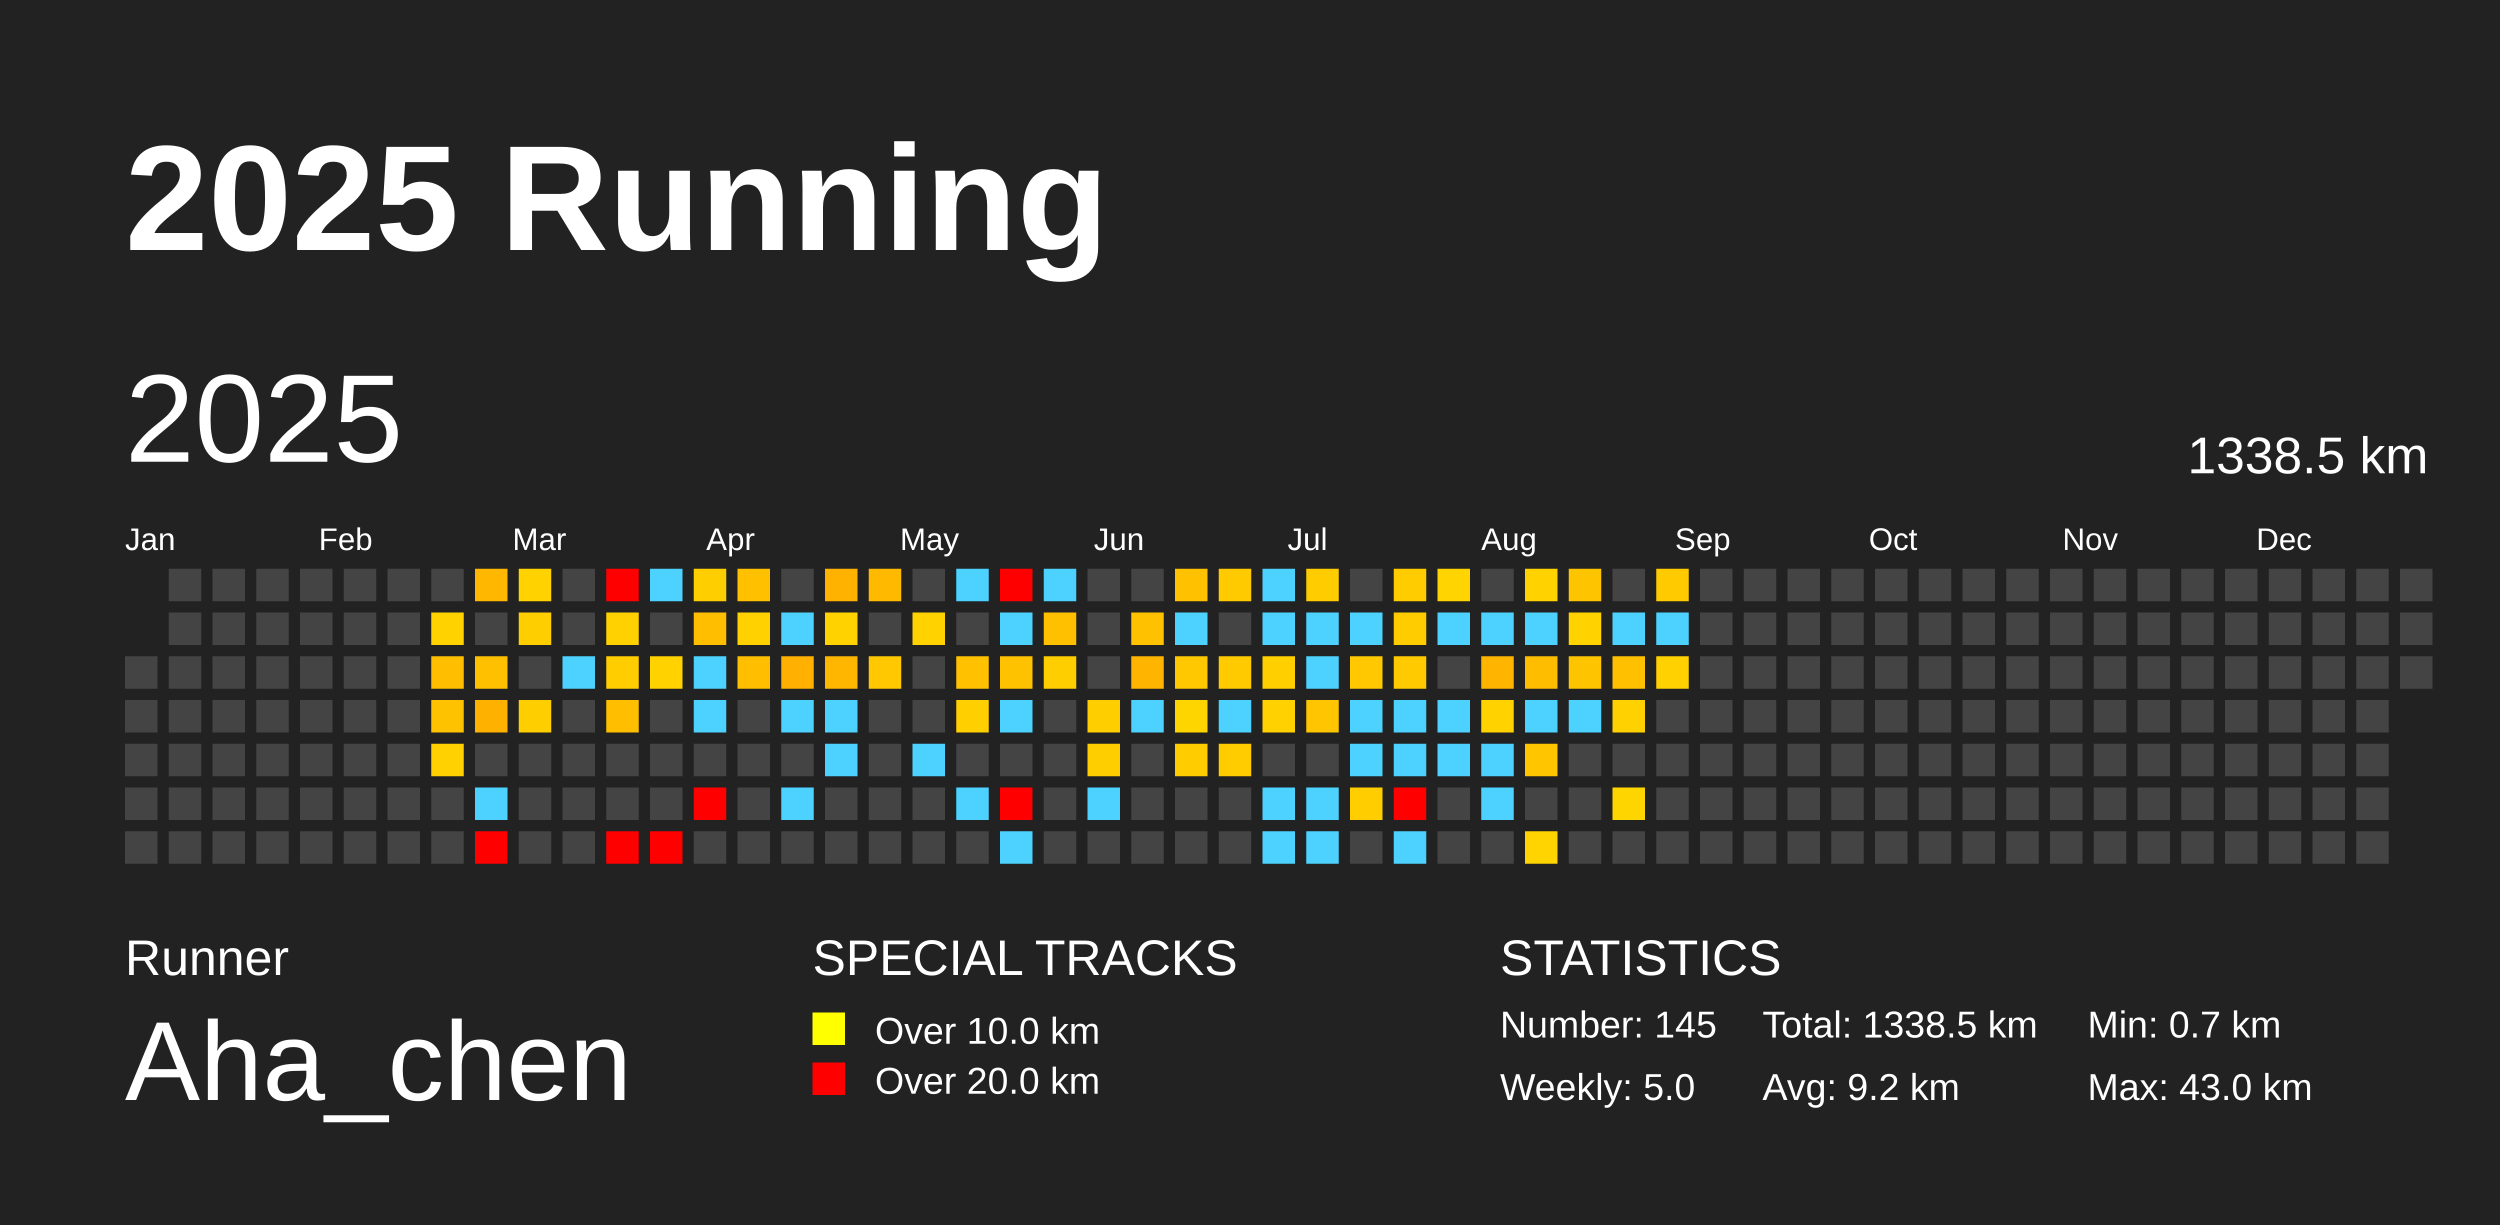
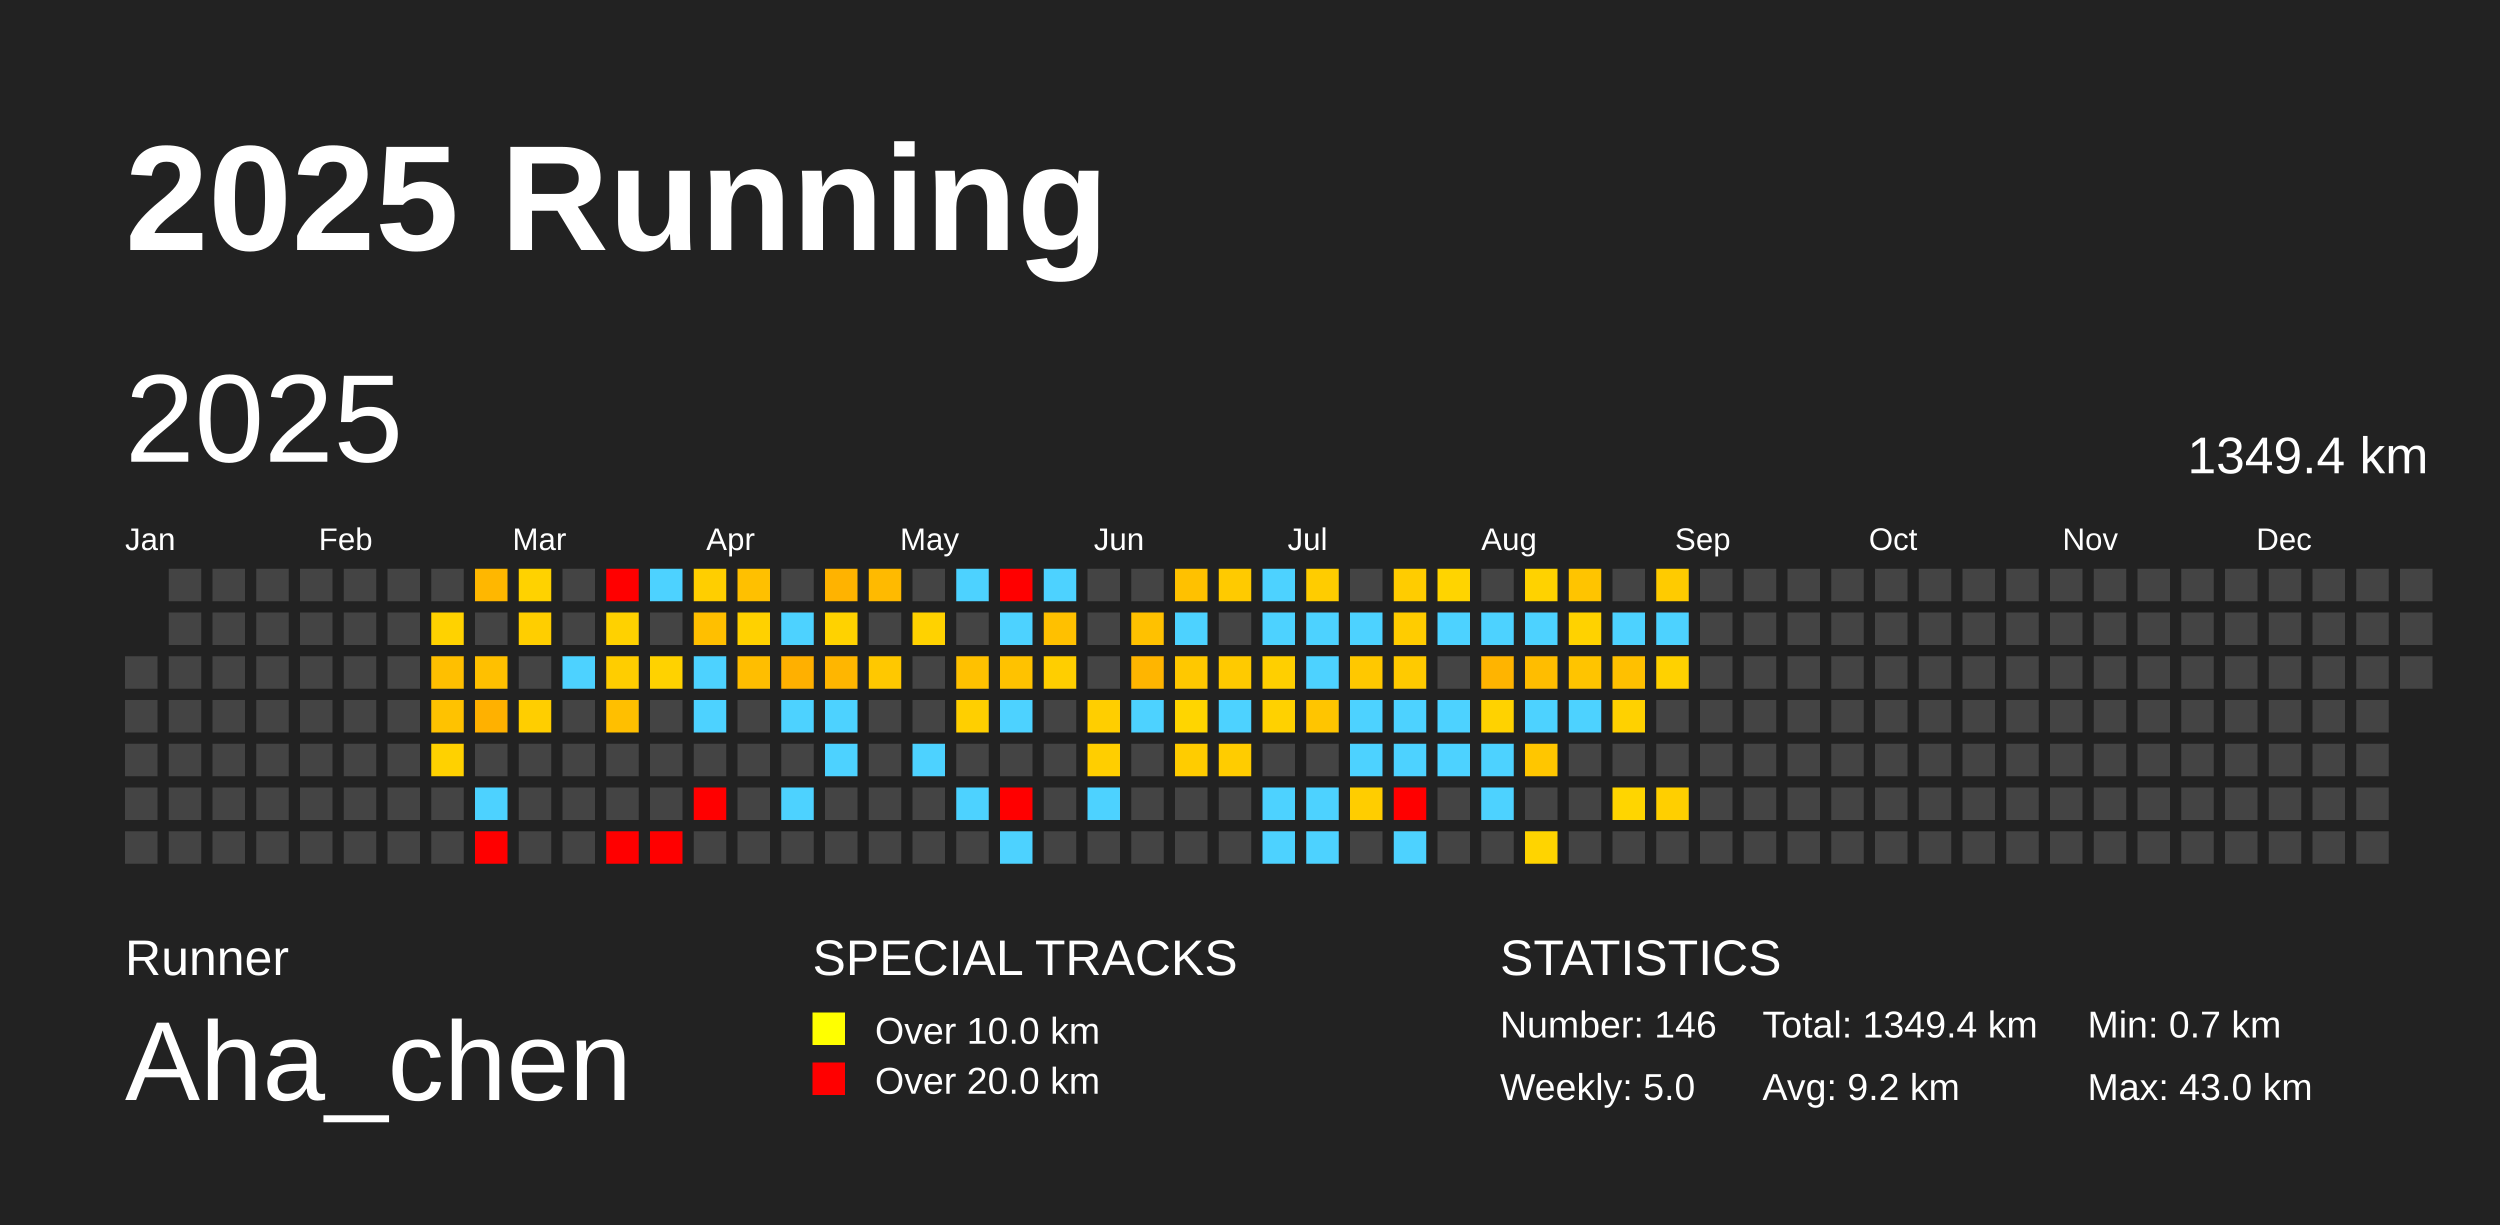
<svg xmlns="http://www.w3.org/2000/svg" baseProfile="full" height="98mm" version="1.1" viewBox="0,0,200,98" width="200mm">
  <defs />
  <rect fill="#222222" height="98" width="200" x="0" y="0" />
  <text fill="#FFFFFF" style="font-size:12px; font-family:Arial; font-weight:bold;" x="10" y="20">2025 Running</text>
  <text fill="#FFFFFF" style="font-size:4px; font-family:Arial" x="10" y="78">Runner</text>
  <text fill="#FFFFFF" style="font-size:9px; font-family:Arial" x="10" y="88">Aha_chen</text>
  <text fill="#FFFFFF" style="font-size:4px; font-family:Arial" x="65" y="78">SPECIAL TRACKS</text>
  <rect fill="yellow" height="2.6" width="2.6" x="65" y="81" />
  <text fill="#FFFFFF" style="font-size:3px; font-family:Arial" x="70" y="83.5">Over 10.0 km</text>
  <rect fill="red" height="2.6" width="2.6" x="65" y="85" />
  <text fill="#FFFFFF" style="font-size:3px; font-family:Arial" x="70" y="87.5">Over 20.0 km</text>
  <text fill="#FFFFFF" style="font-size:4px; font-family:Arial" x="120" y="78">STATISTICS</text>
-   <text fill="#FFFFFF" style="font-size:3px; font-family:Arial" x="120" y="83">Number: 145</text>
+   <text fill="#FFFFFF" style="font-size:3px; font-family:Arial" x="120" y="83">Number: 146</text>
  <text fill="#FFFFFF" style="font-size:3px; font-family:Arial" x="120" y="88">Weekly: 5.0</text>
-   <text fill="#FFFFFF" style="font-size:3px; font-family:Arial" x="141" y="83">Total: 1338.5 km</text>
+   <text fill="#FFFFFF" style="font-size:3px; font-family:Arial" x="141" y="83">Total: 1349.4 km</text>
  <text fill="#FFFFFF" style="font-size:3px; font-family:Arial" x="141" y="88">Avg: 9.2 km</text>
  <text fill="#FFFFFF" style="font-size:3px; font-family:Arial" x="167" y="83">Min: 0.7 km</text>
  <text fill="#FFFFFF" style="font-size:3px; font-family:Arial" x="167" y="88">Max: 43.0 km</text>
  <text dominant-baseline="hanging" fill="#FFFFFF" style="font-size:10.0px; font-family:Arial;" x="10" y="30">2025</text>
-   <text dominant-baseline="hanging" fill="#FFFFFF" style="font-size:4.125px; font-family:Arial;" x="175" y="35">1338.5 km</text>
+   <text dominant-baseline="hanging" fill="#FFFFFF" style="font-size:4.125px; font-family:Arial;" x="175" y="35">1349.4 km</text>
  <text fill="#FFFFFF" style="font-size:2.5px; font-family:Arial" x="10.0" y="44">Jan</text>
  <text fill="#FFFFFF" style="font-size:2.5px; font-family:Arial" x="25.5" y="44">Feb</text>
  <text fill="#FFFFFF" style="font-size:2.5px; font-family:Arial" x="41.0" y="44">Mar</text>
  <text fill="#FFFFFF" style="font-size:2.5px; font-family:Arial" x="56.5" y="44">Apr</text>
  <text fill="#FFFFFF" style="font-size:2.5px; font-family:Arial" x="72.0" y="44">May</text>
  <text fill="#FFFFFF" style="font-size:2.5px; font-family:Arial" x="87.5" y="44">Jun</text>
  <text fill="#FFFFFF" style="font-size:2.5px; font-family:Arial" x="103.0" y="44">Jul</text>
  <text fill="#FFFFFF" style="font-size:2.5px; font-family:Arial" x="118.5" y="44">Aug</text>
  <text fill="#FFFFFF" style="font-size:2.5px; font-family:Arial" x="134.0" y="44">Sep</text>
  <text fill="#FFFFFF" style="font-size:2.5px; font-family:Arial" x="149.5" y="44">Oct</text>
  <text fill="#FFFFFF" style="font-size:2.5px; font-family:Arial" x="165.0" y="44">Nov</text>
  <text fill="#FFFFFF" style="font-size:2.5px; font-family:Arial" x="180.5" y="44">Dec</text>
  <rect fill="#444444" height="2.6" width="2.6" x="10.0" y="52.5" />
  <rect fill="#444444" height="2.6" width="2.6" x="10.0" y="56.0" />
  <rect fill="#444444" height="2.6" width="2.6" x="10.0" y="59.5" />
  <rect fill="#444444" height="2.6" width="2.6" x="10.0" y="63.0" />
  <rect fill="#444444" height="2.6" width="2.6" x="10.0" y="66.5" />
  <rect fill="#444444" height="2.6" width="2.6" x="13.5" y="45.5" />
  <rect fill="#444444" height="2.6" width="2.6" x="13.5" y="49.0" />
  <rect fill="#444444" height="2.6" width="2.6" x="13.5" y="52.5" />
  <rect fill="#444444" height="2.6" width="2.6" x="13.5" y="56.0" />
  <rect fill="#444444" height="2.6" width="2.6" x="13.5" y="59.5" />
  <rect fill="#444444" height="2.6" width="2.6" x="13.5" y="63.0" />
  <rect fill="#444444" height="2.6" width="2.6" x="13.5" y="66.5" />
  <rect fill="#444444" height="2.6" width="2.6" x="17.0" y="45.5" />
  <rect fill="#444444" height="2.6" width="2.6" x="17.0" y="49.0" />
  <rect fill="#444444" height="2.6" width="2.6" x="17.0" y="52.5" />
  <rect fill="#444444" height="2.6" width="2.6" x="17.0" y="56.0" />
  <rect fill="#444444" height="2.6" width="2.6" x="17.0" y="59.5" />
  <rect fill="#444444" height="2.6" width="2.6" x="17.0" y="63.0" />
  <rect fill="#444444" height="2.6" width="2.6" x="17.0" y="66.5" />
  <rect fill="#444444" height="2.6" width="2.6" x="20.5" y="45.5" />
  <rect fill="#444444" height="2.6" width="2.6" x="20.5" y="49.0" />
  <rect fill="#444444" height="2.6" width="2.6" x="20.5" y="52.5" />
  <rect fill="#444444" height="2.6" width="2.6" x="20.5" y="56.0" />
  <rect fill="#444444" height="2.6" width="2.6" x="20.5" y="59.5" />
  <rect fill="#444444" height="2.6" width="2.6" x="20.5" y="63.0" />
  <rect fill="#444444" height="2.6" width="2.6" x="20.5" y="66.5" />
  <rect fill="#444444" height="2.6" width="2.6" x="24.0" y="45.5" />
  <rect fill="#444444" height="2.6" width="2.6" x="24.0" y="49.0" />
  <rect fill="#444444" height="2.6" width="2.6" x="24.0" y="52.5" />
  <rect fill="#444444" height="2.6" width="2.6" x="24.0" y="56.0" />
  <rect fill="#444444" height="2.6" width="2.6" x="24.0" y="59.5" />
  <rect fill="#444444" height="2.6" width="2.6" x="24.0" y="63.0" />
  <rect fill="#444444" height="2.6" width="2.6" x="24.0" y="66.5" />
  <rect fill="#444444" height="2.6" width="2.6" x="27.5" y="45.5" />
  <rect fill="#444444" height="2.6" width="2.6" x="27.5" y="49.0" />
  <rect fill="#444444" height="2.6" width="2.6" x="27.5" y="52.5" />
  <rect fill="#444444" height="2.6" width="2.6" x="27.5" y="56.0" />
  <rect fill="#444444" height="2.6" width="2.6" x="27.5" y="59.5" />
  <rect fill="#444444" height="2.6" width="2.6" x="27.5" y="63.0" />
  <rect fill="#444444" height="2.6" width="2.6" x="27.5" y="66.5" />
  <rect fill="#444444" height="2.6" width="2.6" x="31.0" y="45.5" />
  <rect fill="#444444" height="2.6" width="2.6" x="31.0" y="49.0" />
  <rect fill="#444444" height="2.6" width="2.6" x="31.0" y="52.5" />
  <rect fill="#444444" height="2.6" width="2.6" x="31.0" y="56.0" />
  <rect fill="#444444" height="2.6" width="2.6" x="31.0" y="59.5" />
  <rect fill="#444444" height="2.6" width="2.6" x="31.0" y="63.0" />
  <rect fill="#444444" height="2.6" width="2.6" x="31.0" y="66.5" />
  <rect fill="#444444" height="2.6" width="2.6" x="34.5" y="45.5" />
  <rect fill="#ffd200" height="2.6" width="2.6" x="34.5" y="49.0" />
  <rect fill="#ffbf00" height="2.6" width="2.6" x="34.5" y="52.5" />
  <rect fill="#ffc200" height="2.6" width="2.6" x="34.5" y="56.0" />
  <rect fill="#ffd100" height="2.6" width="2.6" x="34.5" y="59.5" />
  <rect fill="#444444" height="2.6" width="2.6" x="34.5" y="63.0" />
  <rect fill="#444444" height="2.6" width="2.6" x="34.5" y="66.5" />
  <rect fill="#ffb700" height="2.6" width="2.6" x="38.0" y="45.5" />
  <rect fill="#444444" height="2.6" width="2.6" x="38.0" y="49.0" />
  <rect fill="#ffc000" height="2.6" width="2.6" x="38.0" y="52.5" />
  <rect fill="#ffb100" height="2.6" width="2.6" x="38.0" y="56.0" />
  <rect fill="#444444" height="2.6" width="2.6" x="38.0" y="59.5" />
  <rect fill="#4dd2ff" height="2.6" width="2.6" x="38.0" y="63.0" />
  <rect fill="red" height="2.6" width="2.6" x="38.0" y="66.5" />
  <rect fill="#ffd200" height="2.6" width="2.6" x="41.5" y="45.5" />
  <rect fill="#ffce00" height="2.6" width="2.6" x="41.5" y="49.0" />
  <rect fill="#444444" height="2.6" width="2.6" x="41.5" y="52.5" />
  <rect fill="#ffce00" height="2.6" width="2.6" x="41.5" y="56.0" />
  <rect fill="#444444" height="2.6" width="2.6" x="41.5" y="59.5" />
  <rect fill="#444444" height="2.6" width="2.6" x="41.5" y="63.0" />
  <rect fill="#444444" height="2.6" width="2.6" x="41.5" y="66.5" />
  <rect fill="#444444" height="2.6" width="2.6" x="45.0" y="45.5" />
  <rect fill="#444444" height="2.6" width="2.6" x="45.0" y="49.0" />
  <rect fill="#4dd2ff" height="2.6" width="2.6" x="45.0" y="52.5" />
  <rect fill="#444444" height="2.6" width="2.6" x="45.0" y="56.0" />
  <rect fill="#444444" height="2.6" width="2.6" x="45.0" y="59.5" />
  <rect fill="#444444" height="2.6" width="2.6" x="45.0" y="63.0" />
  <rect fill="#444444" height="2.6" width="2.6" x="45.0" y="66.5" />
  <rect fill="red" height="2.6" width="2.6" x="48.5" y="45.5" />
  <rect fill="#ffd100" height="2.6" width="2.6" x="48.5" y="49.0" />
  <rect fill="#ffcd00" height="2.6" width="2.6" x="48.5" y="52.5" />
  <rect fill="#ffbf00" height="2.6" width="2.6" x="48.5" y="56.0" />
  <rect fill="#444444" height="2.6" width="2.6" x="48.5" y="59.5" />
  <rect fill="#444444" height="2.6" width="2.6" x="48.5" y="63.0" />
  <rect fill="red" height="2.6" width="2.6" x="48.5" y="66.5" />
  <rect fill="#4dd2ff" height="2.6" width="2.6" x="52.0" y="45.5" />
  <rect fill="#444444" height="2.6" width="2.6" x="52.0" y="49.0" />
  <rect fill="#ffd200" height="2.6" width="2.6" x="52.0" y="52.5" />
  <rect fill="#444444" height="2.6" width="2.6" x="52.0" y="56.0" />
  <rect fill="#444444" height="2.6" width="2.6" x="52.0" y="59.5" />
  <rect fill="#444444" height="2.6" width="2.6" x="52.0" y="63.0" />
  <rect fill="red" height="2.6" width="2.6" x="52.0" y="66.5" />
  <rect fill="#ffce00" height="2.6" width="2.6" x="55.5" y="45.5" />
  <rect fill="#ffbf00" height="2.6" width="2.6" x="55.5" y="49.0" />
  <rect fill="#4dd2ff" height="2.6" width="2.6" x="55.5" y="52.5" />
  <rect fill="#4dd2ff" height="2.6" width="2.6" x="55.5" y="56.0" />
  <rect fill="#444444" height="2.6" width="2.6" x="55.5" y="59.5" />
  <rect fill="red" height="2.6" width="2.6" x="55.5" y="63.0" />
  <rect fill="#444444" height="2.6" width="2.6" x="55.5" y="66.5" />
  <rect fill="#ffc000" height="2.6" width="2.6" x="59.0" y="45.5" />
  <rect fill="#ffd100" height="2.6" width="2.6" x="59.0" y="49.0" />
  <rect fill="#ffbe00" height="2.6" width="2.6" x="59.0" y="52.5" />
  <rect fill="#444444" height="2.6" width="2.6" x="59.0" y="56.0" />
  <rect fill="#444444" height="2.6" width="2.6" x="59.0" y="59.5" />
  <rect fill="#444444" height="2.6" width="2.6" x="59.0" y="63.0" />
  <rect fill="#444444" height="2.6" width="2.6" x="59.0" y="66.5" />
  <rect fill="#444444" height="2.6" width="2.6" x="62.5" y="45.5" />
  <rect fill="#4dd2ff" height="2.6" width="2.6" x="62.5" y="49.0" />
  <rect fill="#ffb000" height="2.6" width="2.6" x="62.5" y="52.5" />
  <rect fill="#4dd2ff" height="2.6" width="2.6" x="62.5" y="56.0" />
  <rect fill="#444444" height="2.6" width="2.6" x="62.5" y="59.5" />
  <rect fill="#4dd2ff" height="2.6" width="2.6" x="62.5" y="63.0" />
  <rect fill="#444444" height="2.6" width="2.6" x="62.5" y="66.5" />
  <rect fill="#ffb300" height="2.6" width="2.6" x="66.0" y="45.5" />
  <rect fill="#ffd200" height="2.6" width="2.6" x="66.0" y="49.0" />
  <rect fill="#ffb600" height="2.6" width="2.6" x="66.0" y="52.5" />
  <rect fill="#4dd2ff" height="2.6" width="2.6" x="66.0" y="56.0" />
  <rect fill="#4dd2ff" height="2.6" width="2.6" x="66.0" y="59.5" />
  <rect fill="#444444" height="2.6" width="2.6" x="66.0" y="63.0" />
  <rect fill="#444444" height="2.6" width="2.6" x="66.0" y="66.5" />
  <rect fill="#ffba00" height="2.6" width="2.6" x="69.5" y="45.5" />
  <rect fill="#444444" height="2.6" width="2.6" x="69.5" y="49.0" />
  <rect fill="#ffc800" height="2.6" width="2.6" x="69.5" y="52.5" />
  <rect fill="#444444" height="2.6" width="2.6" x="69.5" y="56.0" />
  <rect fill="#444444" height="2.6" width="2.6" x="69.5" y="59.5" />
  <rect fill="#444444" height="2.6" width="2.6" x="69.5" y="63.0" />
  <rect fill="#444444" height="2.6" width="2.6" x="69.5" y="66.5" />
  <rect fill="#444444" height="2.6" width="2.6" x="73.0" y="45.5" />
  <rect fill="#ffd200" height="2.6" width="2.6" x="73.0" y="49.0" />
  <rect fill="#444444" height="2.6" width="2.6" x="73.0" y="52.5" />
  <rect fill="#444444" height="2.6" width="2.6" x="73.0" y="56.0" />
  <rect fill="#4dd2ff" height="2.6" width="2.6" x="73.0" y="59.5" />
  <rect fill="#444444" height="2.6" width="2.6" x="73.0" y="63.0" />
  <rect fill="#444444" height="2.6" width="2.6" x="73.0" y="66.5" />
  <rect fill="#4dd2ff" height="2.6" width="2.6" x="76.5" y="45.5" />
  <rect fill="#444444" height="2.6" width="2.6" x="76.5" y="49.0" />
  <rect fill="#ffc100" height="2.6" width="2.6" x="76.5" y="52.5" />
  <rect fill="#ffcf00" height="2.6" width="2.6" x="76.5" y="56.0" />
  <rect fill="#444444" height="2.6" width="2.6" x="76.5" y="59.5" />
  <rect fill="#4dd2ff" height="2.6" width="2.6" x="76.5" y="63.0" />
  <rect fill="#444444" height="2.6" width="2.6" x="76.5" y="66.5" />
  <rect fill="red" height="2.6" width="2.6" x="80.0" y="45.5" />
  <rect fill="#4dd2ff" height="2.6" width="2.6" x="80.0" y="49.0" />
  <rect fill="#ffc200" height="2.6" width="2.6" x="80.0" y="52.5" />
  <rect fill="#4dd2ff" height="2.6" width="2.6" x="80.0" y="56.0" />
  <rect fill="#444444" height="2.6" width="2.6" x="80.0" y="59.5" />
  <rect fill="red" height="2.6" width="2.6" x="80.0" y="63.0" />
  <rect fill="#4dd2ff" height="2.6" width="2.6" x="80.0" y="66.5" />
  <rect fill="#4dd2ff" height="2.6" width="2.6" x="83.5" y="45.5" />
  <rect fill="#ffc000" height="2.6" width="2.6" x="83.5" y="49.0" />
  <rect fill="#ffce00" height="2.6" width="2.6" x="83.5" y="52.5" />
  <rect fill="#444444" height="2.6" width="2.6" x="83.5" y="56.0" />
  <rect fill="#444444" height="2.6" width="2.6" x="83.5" y="59.5" />
  <rect fill="#444444" height="2.6" width="2.6" x="83.5" y="63.0" />
  <rect fill="#444444" height="2.6" width="2.6" x="83.5" y="66.5" />
  <rect fill="#444444" height="2.6" width="2.6" x="87.0" y="45.5" />
  <rect fill="#444444" height="2.6" width="2.6" x="87.0" y="49.0" />
  <rect fill="#444444" height="2.6" width="2.6" x="87.0" y="52.5" />
  <rect fill="#ffce00" height="2.6" width="2.6" x="87.0" y="56.0" />
  <rect fill="#ffce00" height="2.6" width="2.6" x="87.0" y="59.5" />
  <rect fill="#4dd2ff" height="2.6" width="2.6" x="87.0" y="63.0" />
  <rect fill="#444444" height="2.6" width="2.6" x="87.0" y="66.5" />
  <rect fill="#444444" height="2.6" width="2.6" x="90.5" y="45.5" />
  <rect fill="#ffc100" height="2.6" width="2.6" x="90.5" y="49.0" />
  <rect fill="#ffb500" height="2.6" width="2.6" x="90.5" y="52.5" />
  <rect fill="#4dd2ff" height="2.6" width="2.6" x="90.5" y="56.0" />
  <rect fill="#444444" height="2.6" width="2.6" x="90.5" y="59.5" />
  <rect fill="#444444" height="2.6" width="2.6" x="90.5" y="63.0" />
  <rect fill="#444444" height="2.6" width="2.6" x="90.5" y="66.5" />
  <rect fill="#ffc100" height="2.6" width="2.6" x="94.0" y="45.5" />
  <rect fill="#4dd2ff" height="2.6" width="2.6" x="94.0" y="49.0" />
  <rect fill="#ffc800" height="2.6" width="2.6" x="94.0" y="52.5" />
  <rect fill="#ffd500" height="2.6" width="2.6" x="94.0" y="56.0" />
  <rect fill="#ffcc00" height="2.6" width="2.6" x="94.0" y="59.5" />
  <rect fill="#444444" height="2.6" width="2.6" x="94.0" y="63.0" />
  <rect fill="#444444" height="2.6" width="2.6" x="94.0" y="66.5" />
  <rect fill="#ffca00" height="2.6" width="2.6" x="97.5" y="45.5" />
  <rect fill="#444444" height="2.6" width="2.6" x="97.5" y="49.0" />
  <rect fill="#ffca00" height="2.6" width="2.6" x="97.5" y="52.5" />
  <rect fill="#4dd2ff" height="2.6" width="2.6" x="97.5" y="56.0" />
  <rect fill="#ffcc00" height="2.6" width="2.6" x="97.5" y="59.5" />
  <rect fill="#444444" height="2.6" width="2.6" x="97.5" y="63.0" />
  <rect fill="#444444" height="2.6" width="2.6" x="97.5" y="66.5" />
  <rect fill="#4dd2ff" height="2.6" width="2.6" x="101.0" y="45.5" />
  <rect fill="#4dd2ff" height="2.6" width="2.6" x="101.0" y="49.0" />
  <rect fill="#ffcf00" height="2.6" width="2.6" x="101.0" y="52.5" />
  <rect fill="#ffd100" height="2.6" width="2.6" x="101.0" y="56.0" />
  <rect fill="#444444" height="2.6" width="2.6" x="101.0" y="59.5" />
  <rect fill="#4dd2ff" height="2.6" width="2.6" x="101.0" y="63.0" />
  <rect fill="#4dd2ff" height="2.6" width="2.6" x="101.0" y="66.5" />
  <rect fill="#ffcc00" height="2.6" width="2.6" x="104.5" y="45.5" />
  <rect fill="#4dd2ff" height="2.6" width="2.6" x="104.5" y="49.0" />
  <rect fill="#4dd2ff" height="2.6" width="2.6" x="104.5" y="52.5" />
  <rect fill="#ffc500" height="2.6" width="2.6" x="104.5" y="56.0" />
  <rect fill="#444444" height="2.6" width="2.6" x="104.5" y="59.5" />
  <rect fill="#4dd2ff" height="2.6" width="2.6" x="104.5" y="63.0" />
  <rect fill="#4dd2ff" height="2.6" width="2.6" x="104.5" y="66.5" />
  <rect fill="#444444" height="2.6" width="2.6" x="108.0" y="45.5" />
  <rect fill="#4dd2ff" height="2.6" width="2.6" x="108.0" y="49.0" />
  <rect fill="#ffc800" height="2.6" width="2.6" x="108.0" y="52.5" />
  <rect fill="#4dd2ff" height="2.6" width="2.6" x="108.0" y="56.0" />
  <rect fill="#4dd2ff" height="2.6" width="2.6" x="108.0" y="59.5" />
  <rect fill="#ffcd00" height="2.6" width="2.6" x="108.0" y="63.0" />
  <rect fill="#444444" height="2.6" width="2.6" x="108.0" y="66.5" />
  <rect fill="#ffcc00" height="2.6" width="2.6" x="111.5" y="45.5" />
  <rect fill="#ffcc00" height="2.6" width="2.6" x="111.5" y="49.0" />
  <rect fill="#ffca00" height="2.6" width="2.6" x="111.5" y="52.5" />
  <rect fill="#4dd2ff" height="2.6" width="2.6" x="111.5" y="56.0" />
  <rect fill="#4dd2ff" height="2.6" width="2.6" x="111.5" y="59.5" />
  <rect fill="red" height="2.6" width="2.6" x="111.5" y="63.0" />
  <rect fill="#4dd2ff" height="2.6" width="2.6" x="111.5" y="66.5" />
  <rect fill="#ffd400" height="2.6" width="2.6" x="115.0" y="45.5" />
  <rect fill="#4dd2ff" height="2.6" width="2.6" x="115.0" y="49.0" />
  <rect fill="#444444" height="2.6" width="2.6" x="115.0" y="52.5" />
  <rect fill="#4dd2ff" height="2.6" width="2.6" x="115.0" y="56.0" />
  <rect fill="#4dd2ff" height="2.6" width="2.6" x="115.0" y="59.5" />
  <rect fill="#444444" height="2.6" width="2.6" x="115.0" y="63.0" />
  <rect fill="#444444" height="2.6" width="2.6" x="115.0" y="66.5" />
  <rect fill="#444444" height="2.6" width="2.6" x="118.5" y="45.5" />
  <rect fill="#4dd2ff" height="2.6" width="2.6" x="118.5" y="49.0" />
  <rect fill="#ffb400" height="2.6" width="2.6" x="118.5" y="52.5" />
  <rect fill="#ffd200" height="2.6" width="2.6" x="118.5" y="56.0" />
  <rect fill="#4dd2ff" height="2.6" width="2.6" x="118.5" y="59.5" />
  <rect fill="#4dd2ff" height="2.6" width="2.6" x="118.5" y="63.0" />
  <rect fill="#444444" height="2.6" width="2.6" x="118.5" y="66.5" />
  <rect fill="#ffd200" height="2.6" width="2.6" x="122.0" y="45.5" />
  <rect fill="#4dd2ff" height="2.6" width="2.6" x="122.0" y="49.0" />
  <rect fill="#ffbd00" height="2.6" width="2.6" x="122.0" y="52.5" />
  <rect fill="#4dd2ff" height="2.6" width="2.6" x="122.0" y="56.0" />
  <rect fill="#ffc600" height="2.6" width="2.6" x="122.0" y="59.5" />
  <rect fill="#444444" height="2.6" width="2.6" x="122.0" y="63.0" />
  <rect fill="#ffd400" height="2.6" width="2.6" x="122.0" y="66.5" />
  <rect fill="#ffc400" height="2.6" width="2.6" x="125.5" y="45.5" />
  <rect fill="#ffd200" height="2.6" width="2.6" x="125.5" y="49.0" />
  <rect fill="#ffc400" height="2.6" width="2.6" x="125.5" y="52.5" />
  <rect fill="#4dd2ff" height="2.6" width="2.6" x="125.5" y="56.0" />
  <rect fill="#444444" height="2.6" width="2.6" x="125.5" y="59.5" />
  <rect fill="#444444" height="2.6" width="2.6" x="125.5" y="63.0" />
  <rect fill="#444444" height="2.6" width="2.6" x="125.5" y="66.5" />
  <rect fill="#444444" height="2.6" width="2.6" x="129.0" y="45.5" />
  <rect fill="#4dd2ff" height="2.6" width="2.6" x="129.0" y="49.0" />
  <rect fill="#ffc000" height="2.6" width="2.6" x="129.0" y="52.5" />
  <rect fill="#ffd100" height="2.6" width="2.6" x="129.0" y="56.0" />
  <rect fill="#444444" height="2.6" width="2.6" x="129.0" y="59.5" />
  <rect fill="#ffd500" height="2.6" width="2.6" x="129.0" y="63.0" />
  <rect fill="#444444" height="2.6" width="2.6" x="129.0" y="66.5" />
  <rect fill="#ffcb00" height="2.6" width="2.6" x="132.5" y="45.5" />
  <rect fill="#4dd2ff" height="2.6" width="2.6" x="132.5" y="49.0" />
  <rect fill="#ffd100" height="2.6" width="2.6" x="132.5" y="52.5" />
  <rect fill="#444444" height="2.6" width="2.6" x="132.5" y="56.0" />
  <rect fill="#444444" height="2.6" width="2.6" x="132.5" y="59.5" />
-   <rect fill="#444444" height="2.6" width="2.6" x="132.5" y="63.0" />
+   <rect fill="#ffcf00" height="2.6" width="2.6" x="132.5" y="63.0" />
  <rect fill="#444444" height="2.6" width="2.6" x="132.5" y="66.5" />
  <rect fill="#444444" height="2.6" width="2.6" x="136.0" y="45.5" />
  <rect fill="#444444" height="2.6" width="2.6" x="136.0" y="49.0" />
  <rect fill="#444444" height="2.6" width="2.6" x="136.0" y="52.5" />
  <rect fill="#444444" height="2.6" width="2.6" x="136.0" y="56.0" />
  <rect fill="#444444" height="2.6" width="2.6" x="136.0" y="59.5" />
  <rect fill="#444444" height="2.6" width="2.6" x="136.0" y="63.0" />
  <rect fill="#444444" height="2.6" width="2.6" x="136.0" y="66.5" />
  <rect fill="#444444" height="2.6" width="2.6" x="139.5" y="45.5" />
  <rect fill="#444444" height="2.6" width="2.6" x="139.5" y="49.0" />
  <rect fill="#444444" height="2.6" width="2.6" x="139.5" y="52.5" />
  <rect fill="#444444" height="2.6" width="2.6" x="139.5" y="56.0" />
  <rect fill="#444444" height="2.6" width="2.6" x="139.5" y="59.5" />
  <rect fill="#444444" height="2.6" width="2.6" x="139.5" y="63.0" />
  <rect fill="#444444" height="2.6" width="2.6" x="139.5" y="66.5" />
  <rect fill="#444444" height="2.6" width="2.6" x="143.0" y="45.5" />
  <rect fill="#444444" height="2.6" width="2.6" x="143.0" y="49.0" />
  <rect fill="#444444" height="2.6" width="2.6" x="143.0" y="52.5" />
  <rect fill="#444444" height="2.6" width="2.6" x="143.0" y="56.0" />
  <rect fill="#444444" height="2.6" width="2.6" x="143.0" y="59.5" />
  <rect fill="#444444" height="2.6" width="2.6" x="143.0" y="63.0" />
  <rect fill="#444444" height="2.6" width="2.6" x="143.0" y="66.5" />
  <rect fill="#444444" height="2.6" width="2.6" x="146.5" y="45.5" />
  <rect fill="#444444" height="2.6" width="2.6" x="146.5" y="49.0" />
  <rect fill="#444444" height="2.6" width="2.6" x="146.5" y="52.5" />
  <rect fill="#444444" height="2.6" width="2.6" x="146.5" y="56.0" />
  <rect fill="#444444" height="2.6" width="2.6" x="146.5" y="59.5" />
  <rect fill="#444444" height="2.6" width="2.6" x="146.5" y="63.0" />
  <rect fill="#444444" height="2.6" width="2.6" x="146.5" y="66.5" />
  <rect fill="#444444" height="2.6" width="2.6" x="150.0" y="45.5" />
  <rect fill="#444444" height="2.6" width="2.6" x="150.0" y="49.0" />
  <rect fill="#444444" height="2.6" width="2.6" x="150.0" y="52.5" />
  <rect fill="#444444" height="2.6" width="2.6" x="150.0" y="56.0" />
  <rect fill="#444444" height="2.6" width="2.6" x="150.0" y="59.5" />
  <rect fill="#444444" height="2.6" width="2.6" x="150.0" y="63.0" />
  <rect fill="#444444" height="2.6" width="2.6" x="150.0" y="66.5" />
  <rect fill="#444444" height="2.6" width="2.6" x="153.5" y="45.5" />
  <rect fill="#444444" height="2.6" width="2.6" x="153.5" y="49.0" />
  <rect fill="#444444" height="2.6" width="2.6" x="153.5" y="52.5" />
  <rect fill="#444444" height="2.6" width="2.6" x="153.5" y="56.0" />
  <rect fill="#444444" height="2.6" width="2.6" x="153.5" y="59.5" />
  <rect fill="#444444" height="2.6" width="2.6" x="153.5" y="63.0" />
  <rect fill="#444444" height="2.6" width="2.6" x="153.5" y="66.5" />
  <rect fill="#444444" height="2.6" width="2.6" x="157.0" y="45.5" />
  <rect fill="#444444" height="2.6" width="2.6" x="157.0" y="49.0" />
  <rect fill="#444444" height="2.6" width="2.6" x="157.0" y="52.5" />
  <rect fill="#444444" height="2.6" width="2.6" x="157.0" y="56.0" />
  <rect fill="#444444" height="2.6" width="2.6" x="157.0" y="59.5" />
  <rect fill="#444444" height="2.6" width="2.6" x="157.0" y="63.0" />
  <rect fill="#444444" height="2.6" width="2.6" x="157.0" y="66.5" />
  <rect fill="#444444" height="2.6" width="2.6" x="160.5" y="45.5" />
  <rect fill="#444444" height="2.6" width="2.6" x="160.5" y="49.0" />
  <rect fill="#444444" height="2.6" width="2.6" x="160.5" y="52.5" />
  <rect fill="#444444" height="2.6" width="2.6" x="160.5" y="56.0" />
  <rect fill="#444444" height="2.6" width="2.6" x="160.5" y="59.5" />
  <rect fill="#444444" height="2.6" width="2.6" x="160.5" y="63.0" />
  <rect fill="#444444" height="2.6" width="2.6" x="160.5" y="66.5" />
  <rect fill="#444444" height="2.6" width="2.6" x="164.0" y="45.5" />
  <rect fill="#444444" height="2.6" width="2.6" x="164.0" y="49.0" />
  <rect fill="#444444" height="2.6" width="2.6" x="164.0" y="52.5" />
  <rect fill="#444444" height="2.6" width="2.6" x="164.0" y="56.0" />
  <rect fill="#444444" height="2.6" width="2.6" x="164.0" y="59.5" />
  <rect fill="#444444" height="2.6" width="2.6" x="164.0" y="63.0" />
  <rect fill="#444444" height="2.6" width="2.6" x="164.0" y="66.5" />
  <rect fill="#444444" height="2.6" width="2.6" x="167.5" y="45.5" />
  <rect fill="#444444" height="2.6" width="2.6" x="167.5" y="49.0" />
  <rect fill="#444444" height="2.6" width="2.6" x="167.5" y="52.5" />
  <rect fill="#444444" height="2.6" width="2.6" x="167.5" y="56.0" />
  <rect fill="#444444" height="2.6" width="2.6" x="167.5" y="59.5" />
  <rect fill="#444444" height="2.6" width="2.6" x="167.5" y="63.0" />
  <rect fill="#444444" height="2.6" width="2.6" x="167.5" y="66.5" />
  <rect fill="#444444" height="2.6" width="2.6" x="171.0" y="45.5" />
  <rect fill="#444444" height="2.6" width="2.6" x="171.0" y="49.0" />
  <rect fill="#444444" height="2.6" width="2.6" x="171.0" y="52.5" />
  <rect fill="#444444" height="2.6" width="2.6" x="171.0" y="56.0" />
  <rect fill="#444444" height="2.6" width="2.6" x="171.0" y="59.5" />
  <rect fill="#444444" height="2.6" width="2.6" x="171.0" y="63.0" />
  <rect fill="#444444" height="2.6" width="2.6" x="171.0" y="66.5" />
  <rect fill="#444444" height="2.6" width="2.6" x="174.5" y="45.5" />
  <rect fill="#444444" height="2.6" width="2.6" x="174.5" y="49.0" />
  <rect fill="#444444" height="2.6" width="2.6" x="174.5" y="52.5" />
  <rect fill="#444444" height="2.6" width="2.6" x="174.5" y="56.0" />
  <rect fill="#444444" height="2.6" width="2.6" x="174.5" y="59.5" />
  <rect fill="#444444" height="2.6" width="2.6" x="174.5" y="63.0" />
  <rect fill="#444444" height="2.6" width="2.6" x="174.5" y="66.5" />
  <rect fill="#444444" height="2.6" width="2.6" x="178.0" y="45.5" />
  <rect fill="#444444" height="2.6" width="2.6" x="178.0" y="49.0" />
  <rect fill="#444444" height="2.6" width="2.6" x="178.0" y="52.5" />
  <rect fill="#444444" height="2.6" width="2.6" x="178.0" y="56.0" />
  <rect fill="#444444" height="2.6" width="2.6" x="178.0" y="59.5" />
  <rect fill="#444444" height="2.6" width="2.6" x="178.0" y="63.0" />
  <rect fill="#444444" height="2.6" width="2.6" x="178.0" y="66.5" />
  <rect fill="#444444" height="2.6" width="2.6" x="181.5" y="45.5" />
  <rect fill="#444444" height="2.6" width="2.6" x="181.5" y="49.0" />
  <rect fill="#444444" height="2.6" width="2.6" x="181.5" y="52.5" />
  <rect fill="#444444" height="2.6" width="2.6" x="181.5" y="56.0" />
  <rect fill="#444444" height="2.6" width="2.6" x="181.5" y="59.5" />
  <rect fill="#444444" height="2.6" width="2.6" x="181.5" y="63.0" />
  <rect fill="#444444" height="2.6" width="2.6" x="181.5" y="66.5" />
  <rect fill="#444444" height="2.6" width="2.6" x="185.0" y="45.5" />
  <rect fill="#444444" height="2.6" width="2.6" x="185.0" y="49.0" />
  <rect fill="#444444" height="2.6" width="2.6" x="185.0" y="52.5" />
  <rect fill="#444444" height="2.6" width="2.6" x="185.0" y="56.0" />
  <rect fill="#444444" height="2.6" width="2.6" x="185.0" y="59.5" />
  <rect fill="#444444" height="2.6" width="2.6" x="185.0" y="63.0" />
  <rect fill="#444444" height="2.6" width="2.6" x="185.0" y="66.5" />
  <rect fill="#444444" height="2.6" width="2.6" x="188.5" y="45.5" />
  <rect fill="#444444" height="2.6" width="2.6" x="188.5" y="49.0" />
  <rect fill="#444444" height="2.6" width="2.6" x="188.5" y="52.5" />
  <rect fill="#444444" height="2.6" width="2.6" x="188.5" y="56.0" />
  <rect fill="#444444" height="2.6" width="2.6" x="188.5" y="59.5" />
  <rect fill="#444444" height="2.6" width="2.6" x="188.5" y="63.0" />
  <rect fill="#444444" height="2.6" width="2.6" x="188.5" y="66.5" />
  <rect fill="#444444" height="2.6" width="2.6" x="192.0" y="45.5" />
  <rect fill="#444444" height="2.6" width="2.6" x="192.0" y="49.0" />
  <rect fill="#444444" height="2.6" width="2.6" x="192.0" y="52.5" />
</svg>
